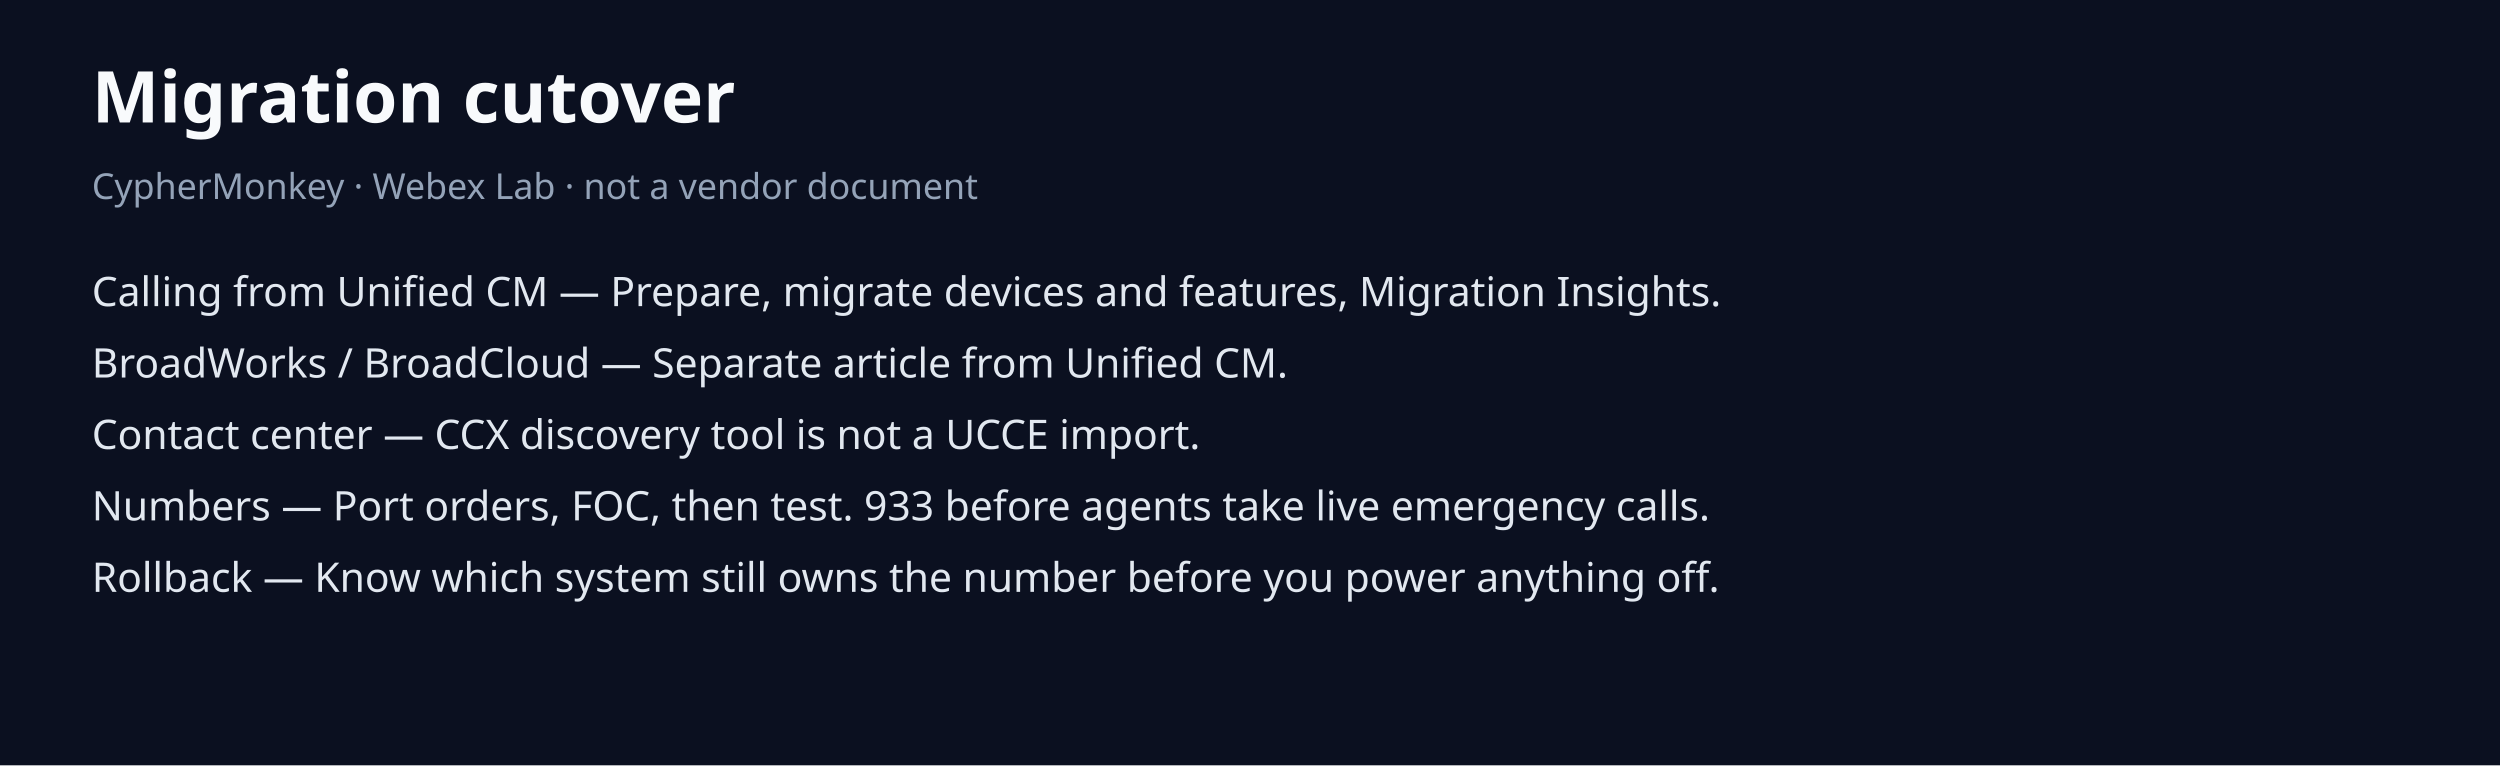
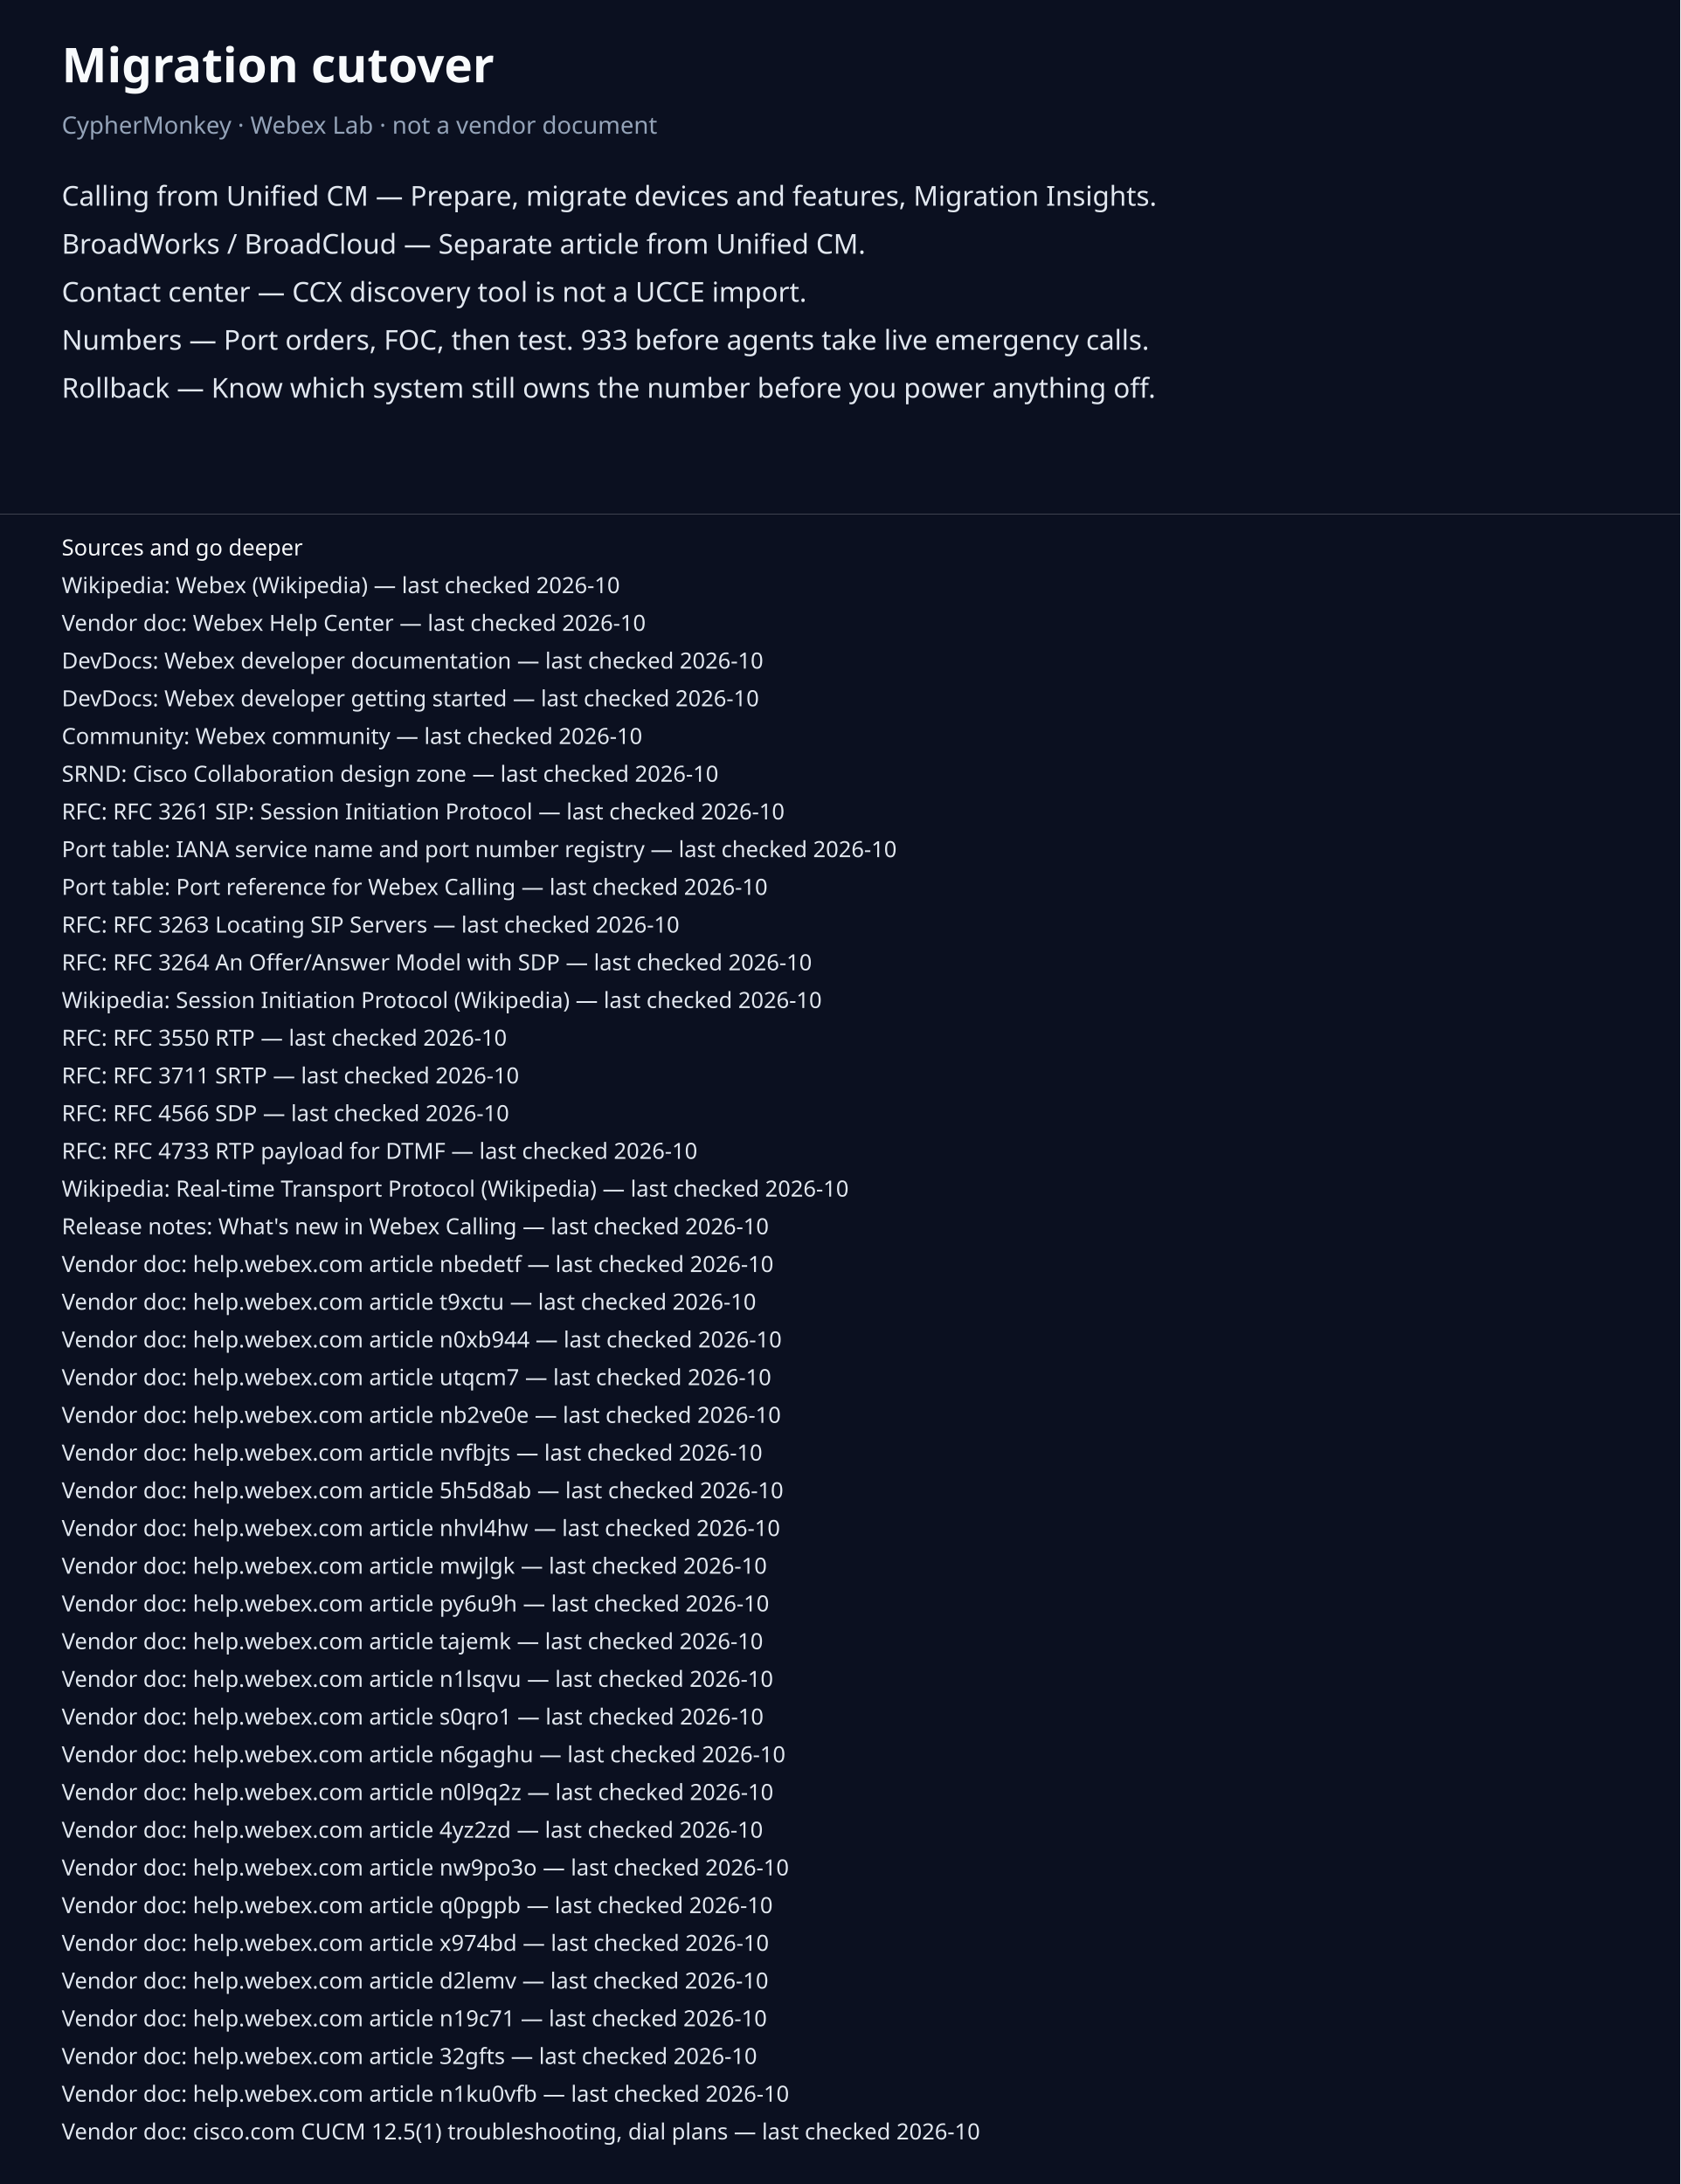
- <svg xmlns="http://www.w3.org/2000/svg" viewBox="0 0 980 300" role="img" aria-label="Migration cutover">
+ <svg xmlns="http://www.w3.org/2000/svg" data-src-base="300" viewBox="0 0 980 1274" role="img" aria-label="Migration cutover">
  <rect width="980" height="300" fill="#0b1020" />
  <text x="36" y="48" fill="#f8fafc" font-size="28" font-family="system-ui,sans-serif" font-weight="700">Migration cutover</text>
  <text x="36" y="78" fill="#94a3b8" font-size="14" font-family="system-ui,sans-serif">CypherMonkey · Webex Lab · not a vendor document</text>
  <text x="36" y="120" fill="#e2e8f0" font-size="16" font-family="system-ui,sans-serif">Calling from Unified CM — Prepare, migrate devices and features, Migration Insights.</text>
  <text x="36" y="148" fill="#e2e8f0" font-size="16" font-family="system-ui,sans-serif">BroadWorks / BroadCloud — Separate article from Unified CM.</text>
  <text x="36" y="176" fill="#e2e8f0" font-size="16" font-family="system-ui,sans-serif">Contact center — CCX discovery tool is not a UCCE import.</text>
  <text x="36" y="204" fill="#e2e8f0" font-size="16" font-family="system-ui,sans-serif">Numbers — Port orders, FOC, then test. 933 before agents take live emergency calls.</text>
  <text x="36" y="232" fill="#e2e8f0" font-size="16" font-family="system-ui,sans-serif">Rollback — Know which system still owns the number before you power anything off.</text>
+   <g id="go-deeper">
+     <rect x="0" y="300" width="980" height="974" fill="#0b1020" />
+     <text x="36" y="324" fill="#f8fafc" font-size="13" font-family="system-ui,sans-serif">Sources and go deeper</text>
+     <a href="https://en.wikipedia.org/wiki/Webex">
+       <text x="36" y="346" fill="#e2e8f0" font-size="13" font-family="system-ui,sans-serif">Wikipedia: Webex (Wikipedia) — last checked 2026-10</text>
+     </a>
+     <a href="https://help.webex.com/">
+       <text x="36" y="368" fill="#e2e8f0" font-size="13" font-family="system-ui,sans-serif">Vendor doc: Webex Help Center — last checked 2026-10</text>
+     </a>
+     <a href="https://developer.webex.com/">
+       <text x="36" y="390" fill="#e2e8f0" font-size="13" font-family="system-ui,sans-serif">DevDocs: Webex developer documentation — last checked 2026-10</text>
+     </a>
+     <a href="https://developer.webex.com/docs/getting-started">
+       <text x="36" y="412" fill="#e2e8f0" font-size="13" font-family="system-ui,sans-serif">DevDocs: Webex developer getting started — last checked 2026-10</text>
+     </a>
+     <a href="https://help.webex.com/community">
+       <text x="36" y="434" fill="#e2e8f0" font-size="13" font-family="system-ui,sans-serif">Community: Webex community — last checked 2026-10</text>
+     </a>
+     <a href="https://www.cisco.com/c/en/us/solutions/enterprise/design-zone-collaboration/index.html">
+       <text x="36" y="456" fill="#e2e8f0" font-size="13" font-family="system-ui,sans-serif">SRND: Cisco Collaboration design zone — last checked 2026-10</text>
+     </a>
+     <a href="https://www.rfc-editor.org/rfc/rfc3261">
+       <text x="36" y="478" fill="#e2e8f0" font-size="13" font-family="system-ui,sans-serif">RFC: RFC 3261 SIP: Session Initiation Protocol — last checked 2026-10</text>
+     </a>
+     <a href="https://www.iana.org/assignments/service-names-port-numbers/service-names-port-numbers.xhtml">
+       <text x="36" y="500" fill="#e2e8f0" font-size="13" font-family="system-ui,sans-serif">Port table: IANA service name and port number registry — last checked 2026-10</text>
+     </a>
+     <a href="https://help.webex.com/article/b2exve">
+       <text x="36" y="522" fill="#e2e8f0" font-size="13" font-family="system-ui,sans-serif">Port table: Port reference for Webex Calling — last checked 2026-10</text>
+     </a>
+     <a href="https://www.rfc-editor.org/rfc/rfc3263">
+       <text x="36" y="544" fill="#e2e8f0" font-size="13" font-family="system-ui,sans-serif">RFC: RFC 3263 Locating SIP Servers — last checked 2026-10</text>
+     </a>
+     <a href="https://www.rfc-editor.org/rfc/rfc3264">
+       <text x="36" y="566" fill="#e2e8f0" font-size="13" font-family="system-ui,sans-serif">RFC: RFC 3264 An Offer/Answer Model with SDP — last checked 2026-10</text>
+     </a>
+     <a href="https://en.wikipedia.org/wiki/Session_Initiation_Protocol">
+       <text x="36" y="588" fill="#e2e8f0" font-size="13" font-family="system-ui,sans-serif">Wikipedia: Session Initiation Protocol (Wikipedia) — last checked 2026-10</text>
+     </a>
+     <a href="https://www.rfc-editor.org/rfc/rfc3550">
+       <text x="36" y="610" fill="#e2e8f0" font-size="13" font-family="system-ui,sans-serif">RFC: RFC 3550 RTP — last checked 2026-10</text>
+     </a>
+     <a href="https://www.rfc-editor.org/rfc/rfc3711">
+       <text x="36" y="632" fill="#e2e8f0" font-size="13" font-family="system-ui,sans-serif">RFC: RFC 3711 SRTP — last checked 2026-10</text>
+     </a>
+     <a href="https://www.rfc-editor.org/rfc/rfc4566">
+       <text x="36" y="654" fill="#e2e8f0" font-size="13" font-family="system-ui,sans-serif">RFC: RFC 4566 SDP — last checked 2026-10</text>
+     </a>
+     <a href="https://www.rfc-editor.org/rfc/rfc4733">
+       <text x="36" y="676" fill="#e2e8f0" font-size="13" font-family="system-ui,sans-serif">RFC: RFC 4733 RTP payload for DTMF — last checked 2026-10</text>
+     </a>
+     <a href="https://en.wikipedia.org/wiki/Real-time_Transport_Protocol">
+       <text x="36" y="698" fill="#e2e8f0" font-size="13" font-family="system-ui,sans-serif">Wikipedia: Real-time Transport Protocol (Wikipedia) — last checked 2026-10</text>
+     </a>
+     <a href="https://help.webex.com/article/278bz2">
+       <text x="36" y="720" fill="#e2e8f0" font-size="13" font-family="system-ui,sans-serif">Release notes: What's new in Webex Calling — last checked 2026-10</text>
+     </a>
+     <a href="https://help.webex.com/article/nbedetf">
+       <text x="36" y="742" fill="#e2e8f0" font-size="13" font-family="system-ui,sans-serif">Vendor doc: help.webex.com article nbedetf — last checked 2026-10</text>
+     </a>
+     <a href="https://help.webex.com/article/t9xctu">
+       <text x="36" y="764" fill="#e2e8f0" font-size="13" font-family="system-ui,sans-serif">Vendor doc: help.webex.com article t9xctu — last checked 2026-10</text>
+     </a>
+     <a href="https://help.webex.com/article/n0xb944">
+       <text x="36" y="786" fill="#e2e8f0" font-size="13" font-family="system-ui,sans-serif">Vendor doc: help.webex.com article n0xb944 — last checked 2026-10</text>
+     </a>
+     <a href="https://help.webex.com/article/utqcm7">
+       <text x="36" y="808" fill="#e2e8f0" font-size="13" font-family="system-ui,sans-serif">Vendor doc: help.webex.com article utqcm7 — last checked 2026-10</text>
+     </a>
+     <a href="https://help.webex.com/article/nb2ve0e">
+       <text x="36" y="830" fill="#e2e8f0" font-size="13" font-family="system-ui,sans-serif">Vendor doc: help.webex.com article nb2ve0e — last checked 2026-10</text>
+     </a>
+     <a href="https://help.webex.com/article/nvfbjts">
+       <text x="36" y="852" fill="#e2e8f0" font-size="13" font-family="system-ui,sans-serif">Vendor doc: help.webex.com article nvfbjts — last checked 2026-10</text>
+     </a>
+     <a href="https://help.webex.com/article/5h5d8ab">
+       <text x="36" y="874" fill="#e2e8f0" font-size="13" font-family="system-ui,sans-serif">Vendor doc: help.webex.com article 5h5d8ab — last checked 2026-10</text>
+     </a>
+     <a href="https://help.webex.com/article/nhvl4hw">
+       <text x="36" y="896" fill="#e2e8f0" font-size="13" font-family="system-ui,sans-serif">Vendor doc: help.webex.com article nhvl4hw — last checked 2026-10</text>
+     </a>
+     <a href="https://help.webex.com/article/mwjlgk">
+       <text x="36" y="918" fill="#e2e8f0" font-size="13" font-family="system-ui,sans-serif">Vendor doc: help.webex.com article mwjlgk — last checked 2026-10</text>
+     </a>
+     <a href="https://help.webex.com/article/py6u9h">
+       <text x="36" y="940" fill="#e2e8f0" font-size="13" font-family="system-ui,sans-serif">Vendor doc: help.webex.com article py6u9h — last checked 2026-10</text>
+     </a>
+     <a href="https://help.webex.com/article/tajemk">
+       <text x="36" y="962" fill="#e2e8f0" font-size="13" font-family="system-ui,sans-serif">Vendor doc: help.webex.com article tajemk — last checked 2026-10</text>
+     </a>
+     <a href="https://help.webex.com/article/n1lsqvu">
+       <text x="36" y="984" fill="#e2e8f0" font-size="13" font-family="system-ui,sans-serif">Vendor doc: help.webex.com article n1lsqvu — last checked 2026-10</text>
+     </a>
+     <a href="https://help.webex.com/article/s0qro1">
+       <text x="36" y="1006" fill="#e2e8f0" font-size="13" font-family="system-ui,sans-serif">Vendor doc: help.webex.com article s0qro1 — last checked 2026-10</text>
+     </a>
+     <a href="https://help.webex.com/article/n6gaghu">
+       <text x="36" y="1028" fill="#e2e8f0" font-size="13" font-family="system-ui,sans-serif">Vendor doc: help.webex.com article n6gaghu — last checked 2026-10</text>
+     </a>
+     <a href="https://help.webex.com/article/n0l9q2z">
+       <text x="36" y="1050" fill="#e2e8f0" font-size="13" font-family="system-ui,sans-serif">Vendor doc: help.webex.com article n0l9q2z — last checked 2026-10</text>
+     </a>
+     <a href="https://help.webex.com/article/4yz2zd">
+       <text x="36" y="1072" fill="#e2e8f0" font-size="13" font-family="system-ui,sans-serif">Vendor doc: help.webex.com article 4yz2zd — last checked 2026-10</text>
+     </a>
+     <a href="https://help.webex.com/article/nw9po3o">
+       <text x="36" y="1094" fill="#e2e8f0" font-size="13" font-family="system-ui,sans-serif">Vendor doc: help.webex.com article nw9po3o — last checked 2026-10</text>
+     </a>
+     <a href="https://help.webex.com/article/q0pgpb">
+       <text x="36" y="1116" fill="#e2e8f0" font-size="13" font-family="system-ui,sans-serif">Vendor doc: help.webex.com article q0pgpb — last checked 2026-10</text>
+     </a>
+     <a href="https://help.webex.com/article/x974bd">
+       <text x="36" y="1138" fill="#e2e8f0" font-size="13" font-family="system-ui,sans-serif">Vendor doc: help.webex.com article x974bd — last checked 2026-10</text>
+     </a>
+     <a href="https://help.webex.com/article/d2lemv">
+       <text x="36" y="1160" fill="#e2e8f0" font-size="13" font-family="system-ui,sans-serif">Vendor doc: help.webex.com article d2lemv — last checked 2026-10</text>
+     </a>
+     <a href="https://help.webex.com/article/n19c71">
+       <text x="36" y="1182" fill="#e2e8f0" font-size="13" font-family="system-ui,sans-serif">Vendor doc: help.webex.com article n19c71 — last checked 2026-10</text>
+     </a>
+     <a href="https://help.webex.com/article/32gfts">
+       <text x="36" y="1204" fill="#e2e8f0" font-size="13" font-family="system-ui,sans-serif">Vendor doc: help.webex.com article 32gfts — last checked 2026-10</text>
+     </a>
+     <a href="https://help.webex.com/article/n1ku0vfb">
+       <text x="36" y="1226" fill="#e2e8f0" font-size="13" font-family="system-ui,sans-serif">Vendor doc: help.webex.com article n1ku0vfb — last checked 2026-10</text>
+     </a>
+     <a href="https://www.cisco.com/c/en/us/td/docs/voice_ip_comm/cucm/trouble/12_5_1/cucm_b_troubleshooting-guide-1251/cucm_b_troubleshooting-guide-1251_chapter_0101.html">
+       <text x="36" y="1248" fill="#e2e8f0" font-size="13" font-family="system-ui,sans-serif">Vendor doc: cisco.com CUCM 12.5(1) troubleshooting, dial plans — last checked 2026-10</text>
+     </a>
+   </g>
</svg>
